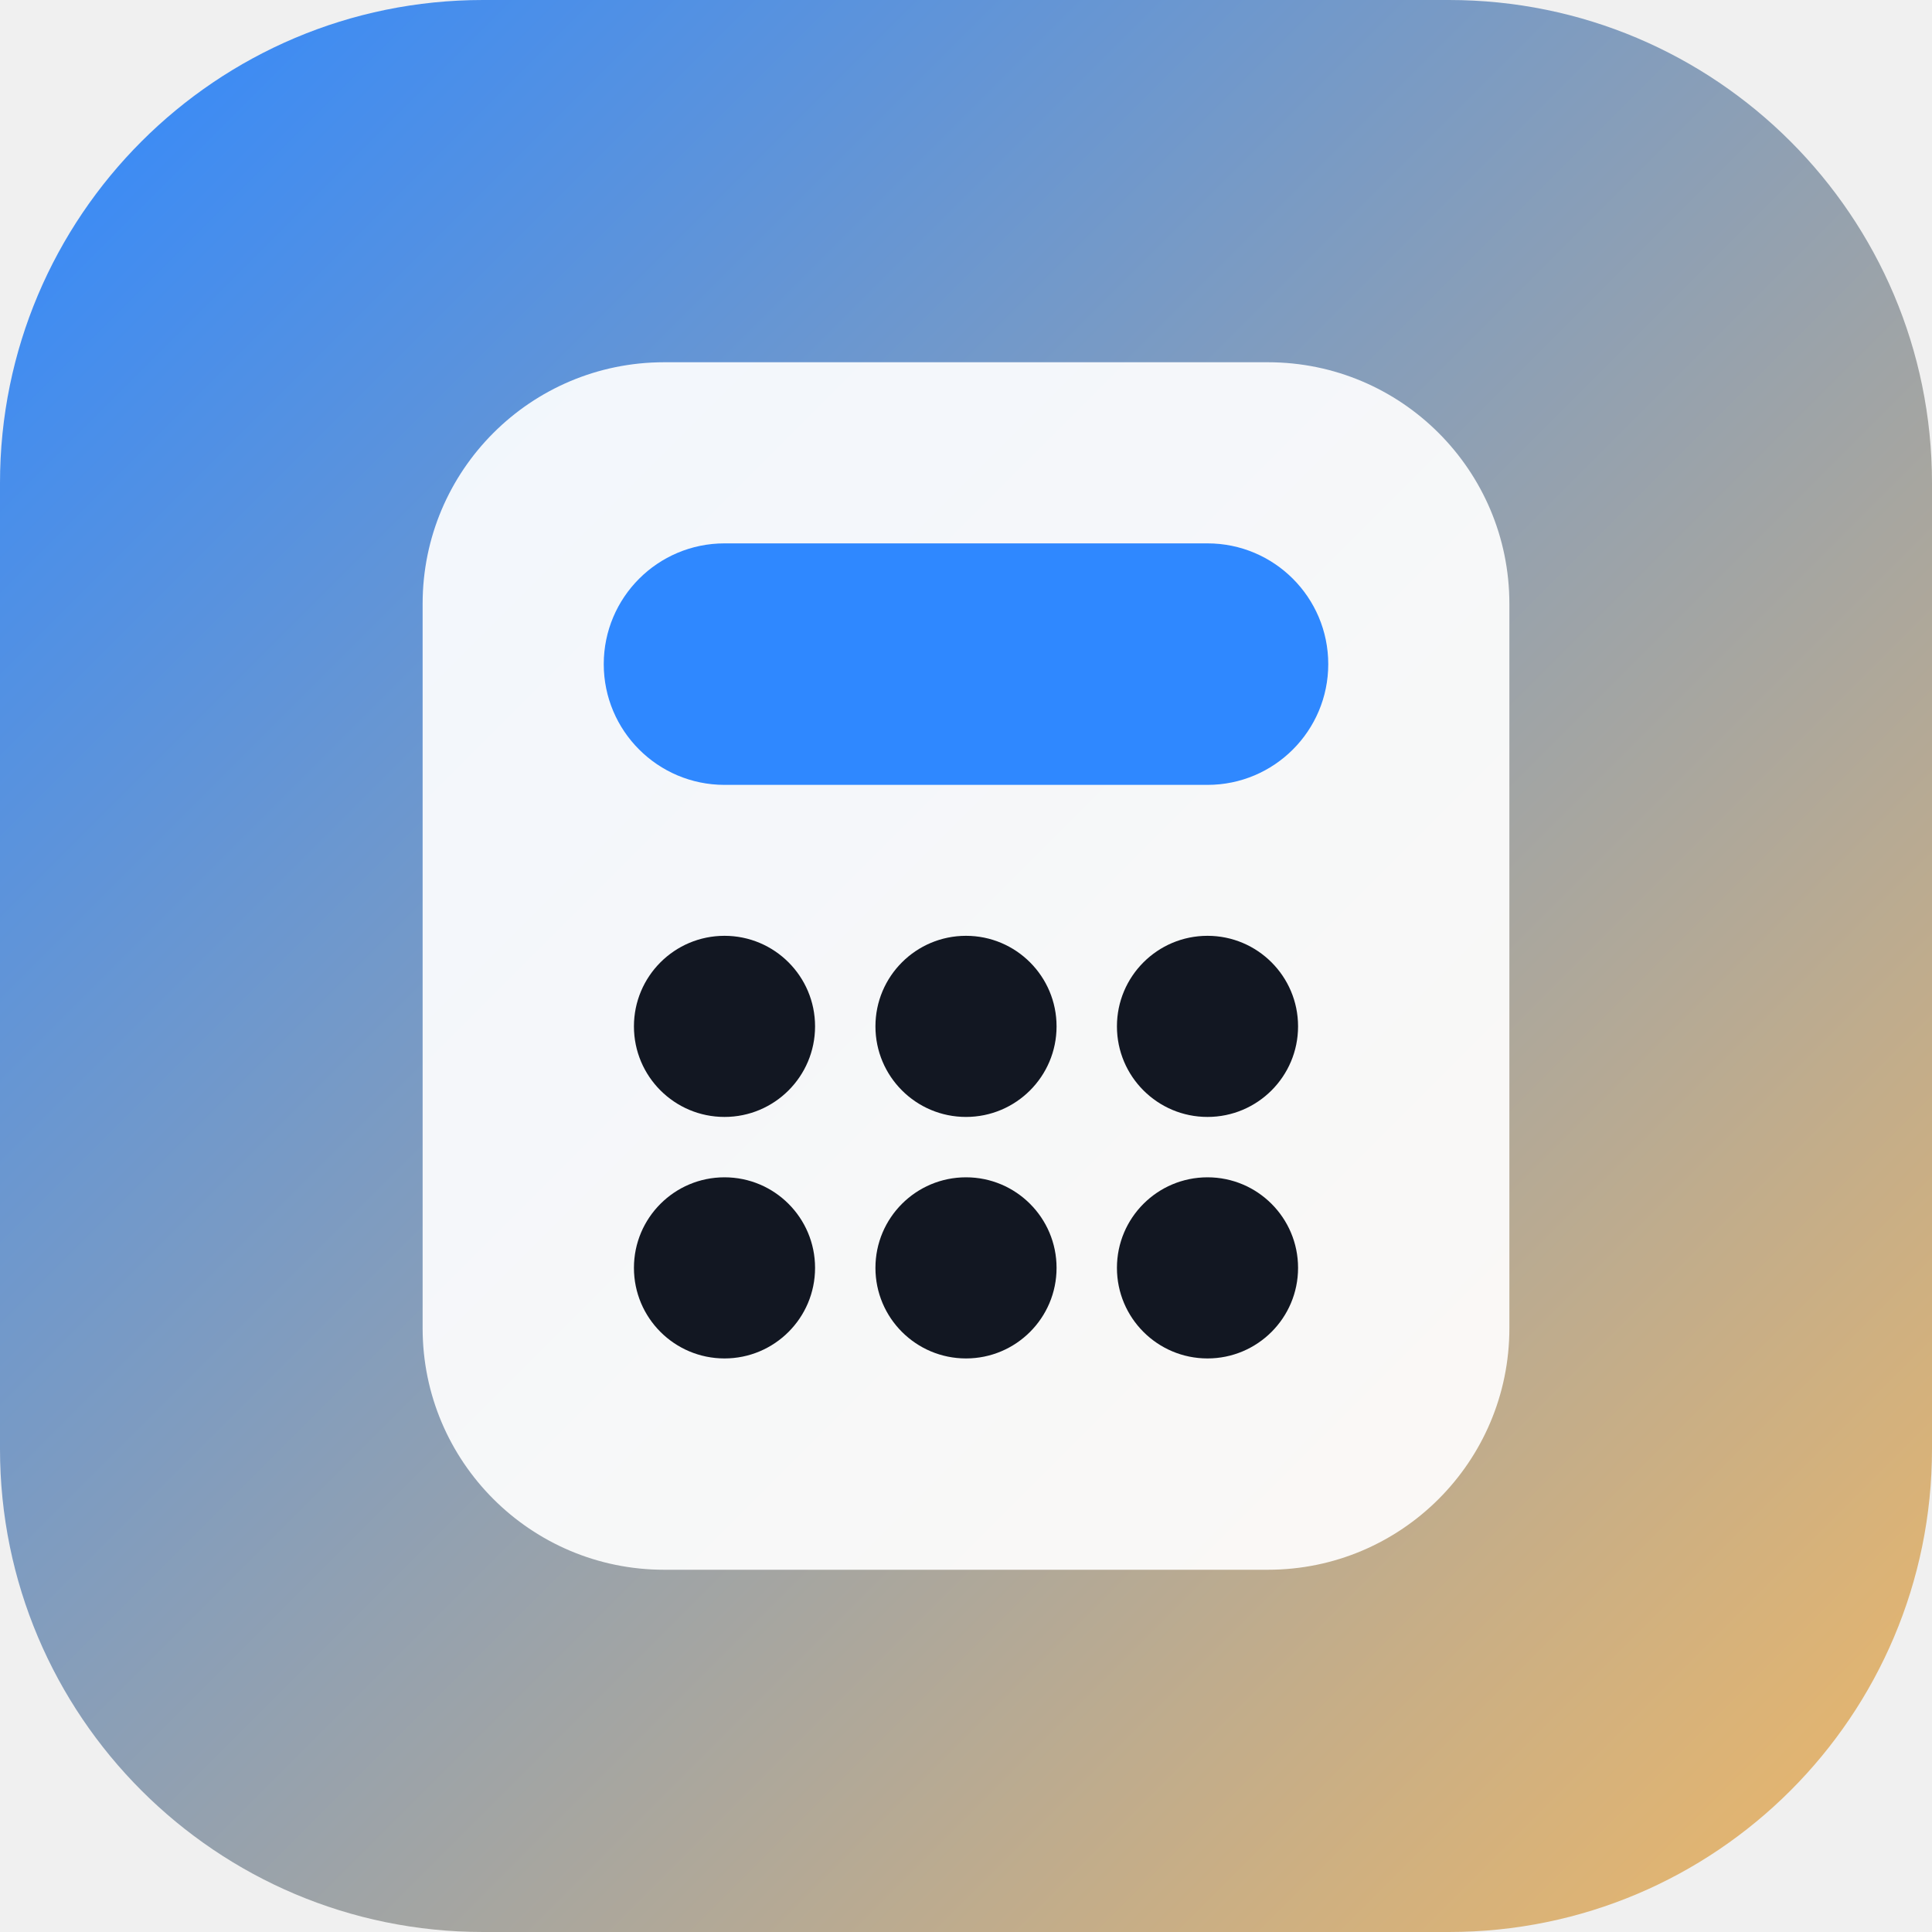
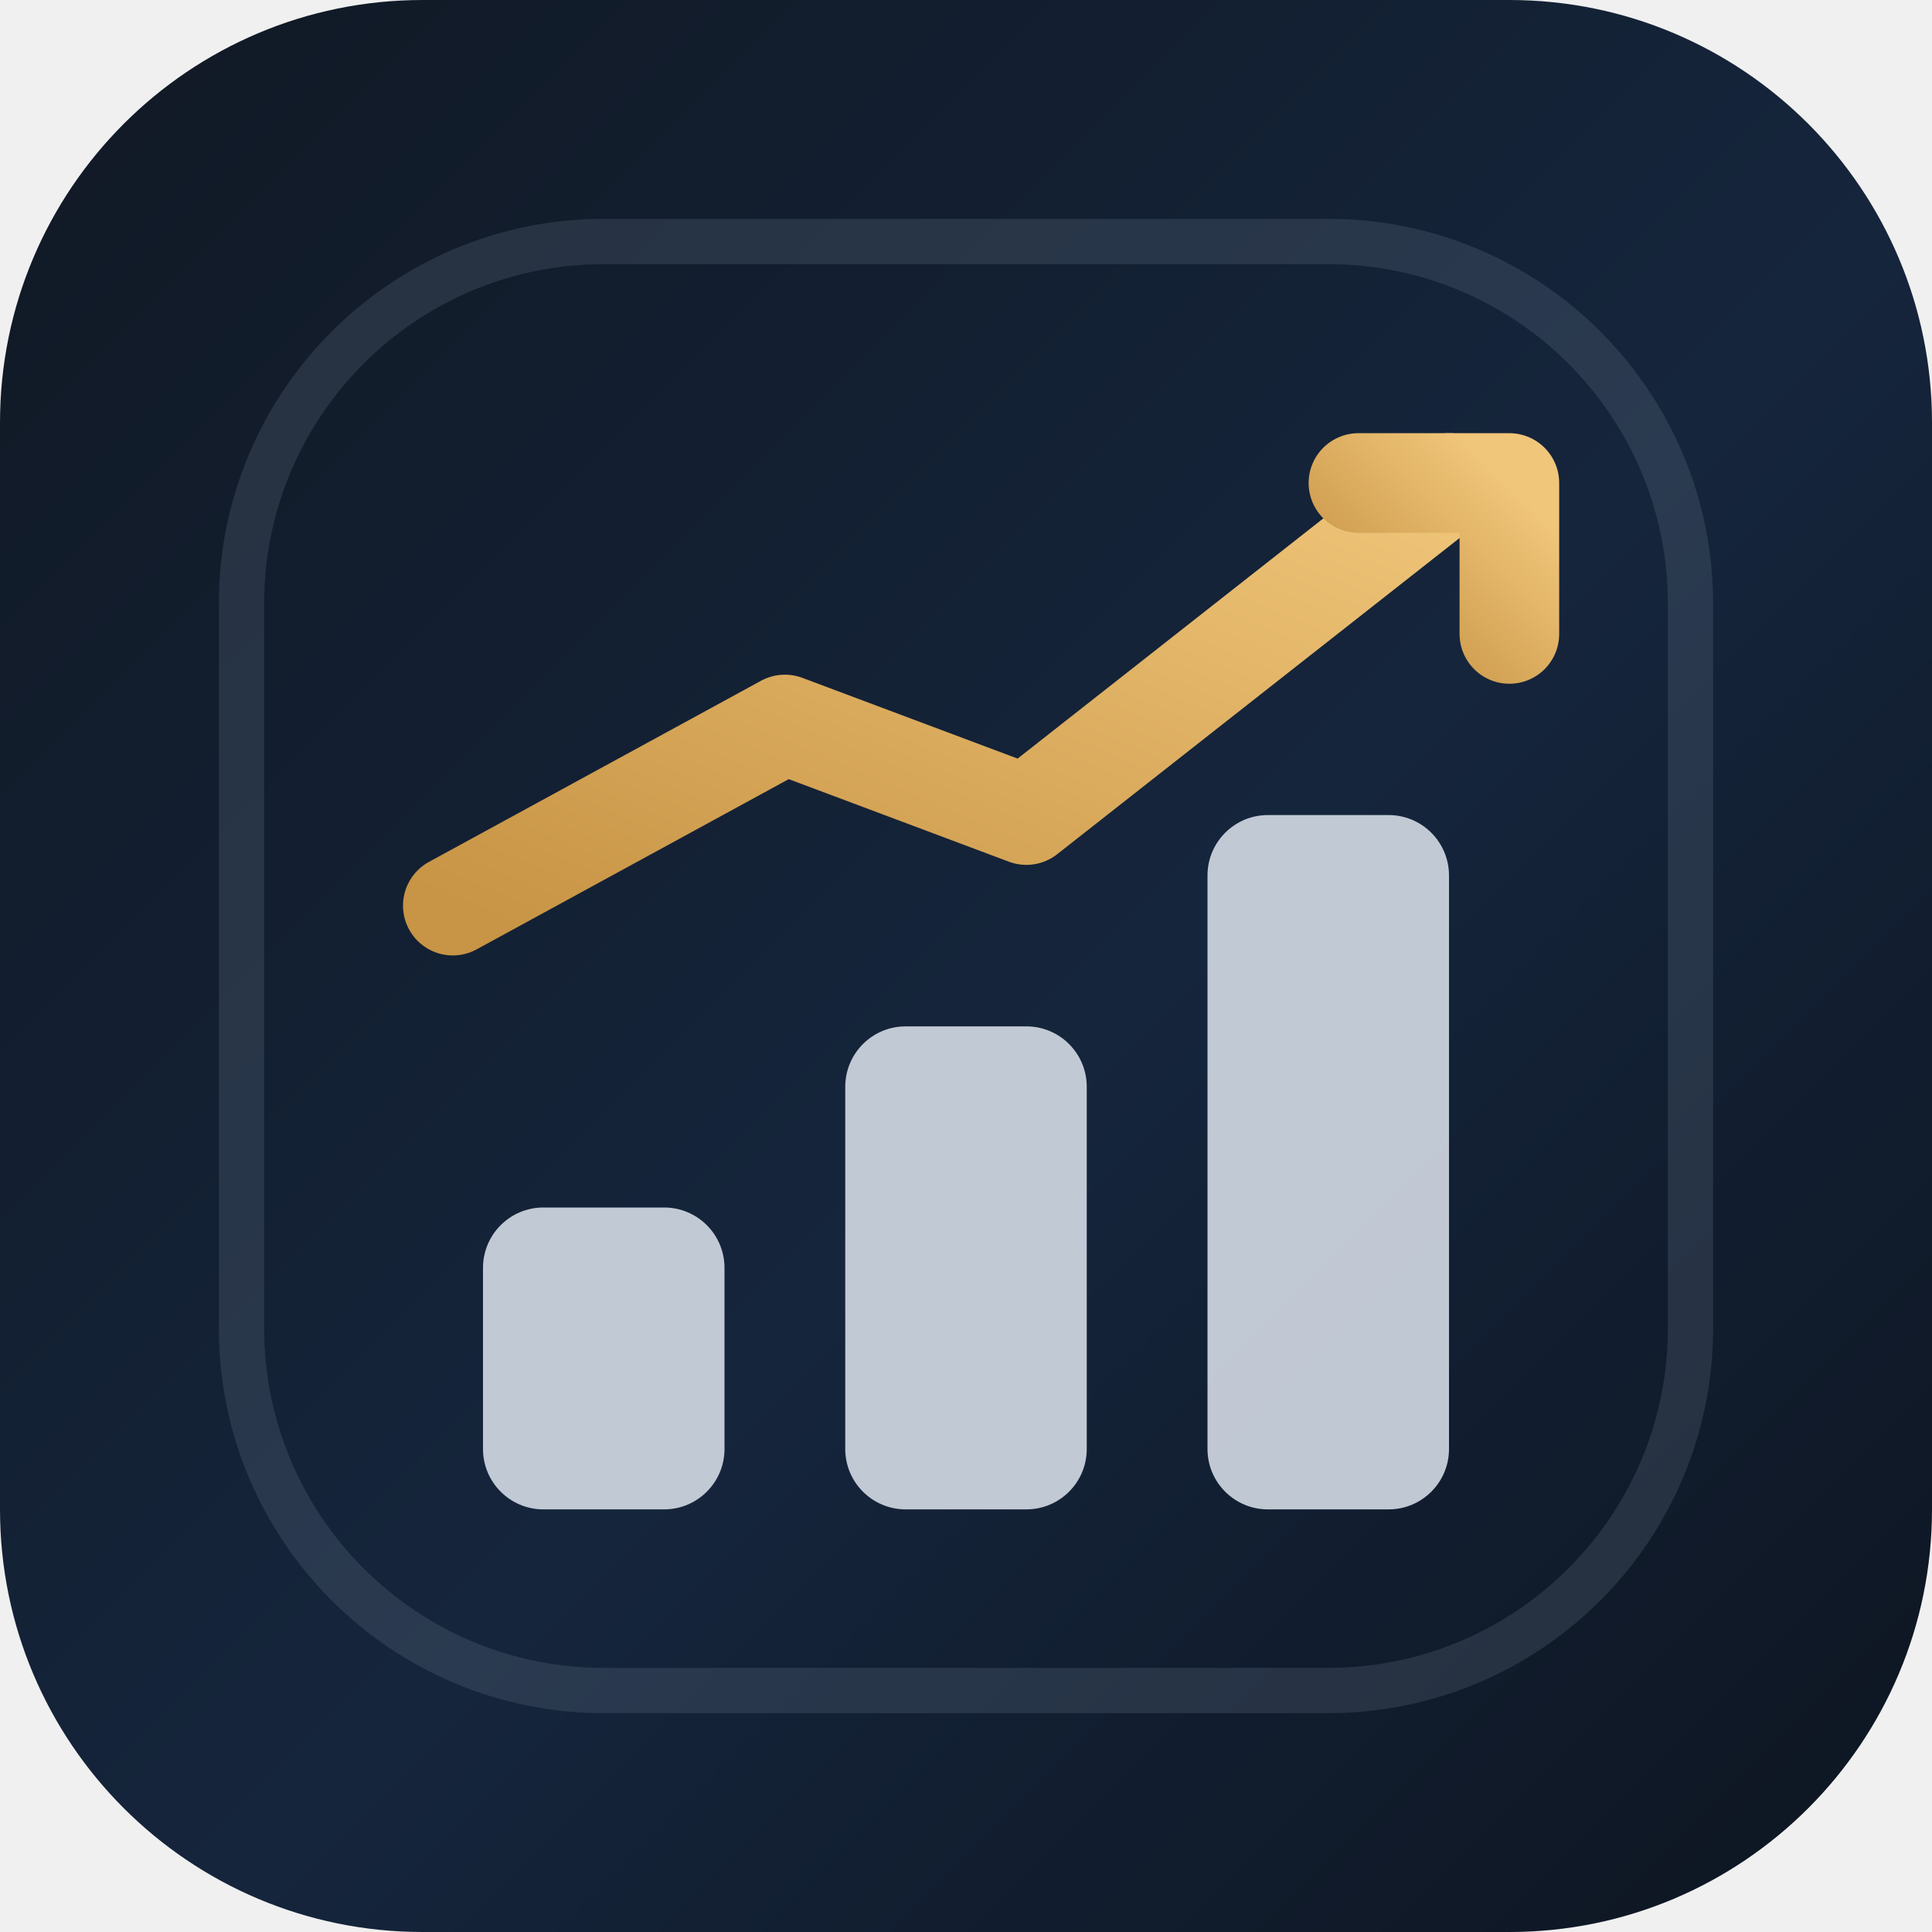
- <svg xmlns="http://www.w3.org/2000/svg" viewBox="0 0 64 64" role="img" aria-label="Калькулятор">
+ <svg xmlns="http://www.w3.org/2000/svg" viewBox="0 0 64 64" role="img" aria-label="Naruki.online">
  <defs>
-     <linearGradient id="g" x1="0" x2="1" y1="0" y2="1">
-       <stop offset="0" stop-color="#2f88ff" />
-       <stop offset="1" stop-color="#f0b866" />
+     <linearGradient id="bg" x1="0" y1="0" x2="1" y2="1">
+       <stop offset="0" stop-color="#101823" />
+       <stop offset="0.55" stop-color="#15253c" />
+       <stop offset="1" stop-color="#0d141f" />
+     </linearGradient>
+     <linearGradient id="accent" x1="0" y1="1" x2="1" y2="0">
+       <stop offset="0" stop-color="#c89445" />
+       <stop offset="1" stop-color="#f0c67a" />
    </linearGradient>
  </defs>
-   <rect width="64" height="64" rx="16" fill="url(#g)" />
-   <rect x="14" y="12" width="36" height="40" rx="8" fill="#ffffff" opacity="0.92" />
-   <rect x="20" y="18" width="24" height="8" rx="4" fill="#2f88ff" />
-   <circle cx="24" cy="34" r="3" fill="#121722" />
-   <circle cx="32" cy="34" r="3" fill="#121722" />
-   <circle cx="40" cy="34" r="3" fill="#121722" />
-   <circle cx="24" cy="42" r="3" fill="#121722" />
-   <circle cx="32" cy="42" r="3" fill="#121722" />
-   <circle cx="40" cy="42" r="3" fill="#121722" />
+   <rect width="64" height="64" rx="14" fill="url(#bg)" />
+   <rect x="8" y="8" width="48" height="48" rx="12" fill="none" stroke="#7f8ea433" stroke-width="1.5" />
+   <rect x="16" y="40" width="8" height="10" rx="2" fill="#dce3ee" opacity="0.86" />
+   <rect x="28" y="34" width="8" height="16" rx="2" fill="#dce3ee" opacity="0.86" />
+   <rect x="40" y="27" width="8" height="23" rx="2" fill="#dce3ee" opacity="0.86" />
+   <path d="M15 30L26 24L34 27L48 16" fill="none" stroke="url(#accent)" stroke-width="3.3" stroke-linecap="round" stroke-linejoin="round" />
+   <path d="M45 16H50V21" fill="none" stroke="url(#accent)" stroke-width="3.3" stroke-linecap="round" stroke-linejoin="round" />
</svg>
